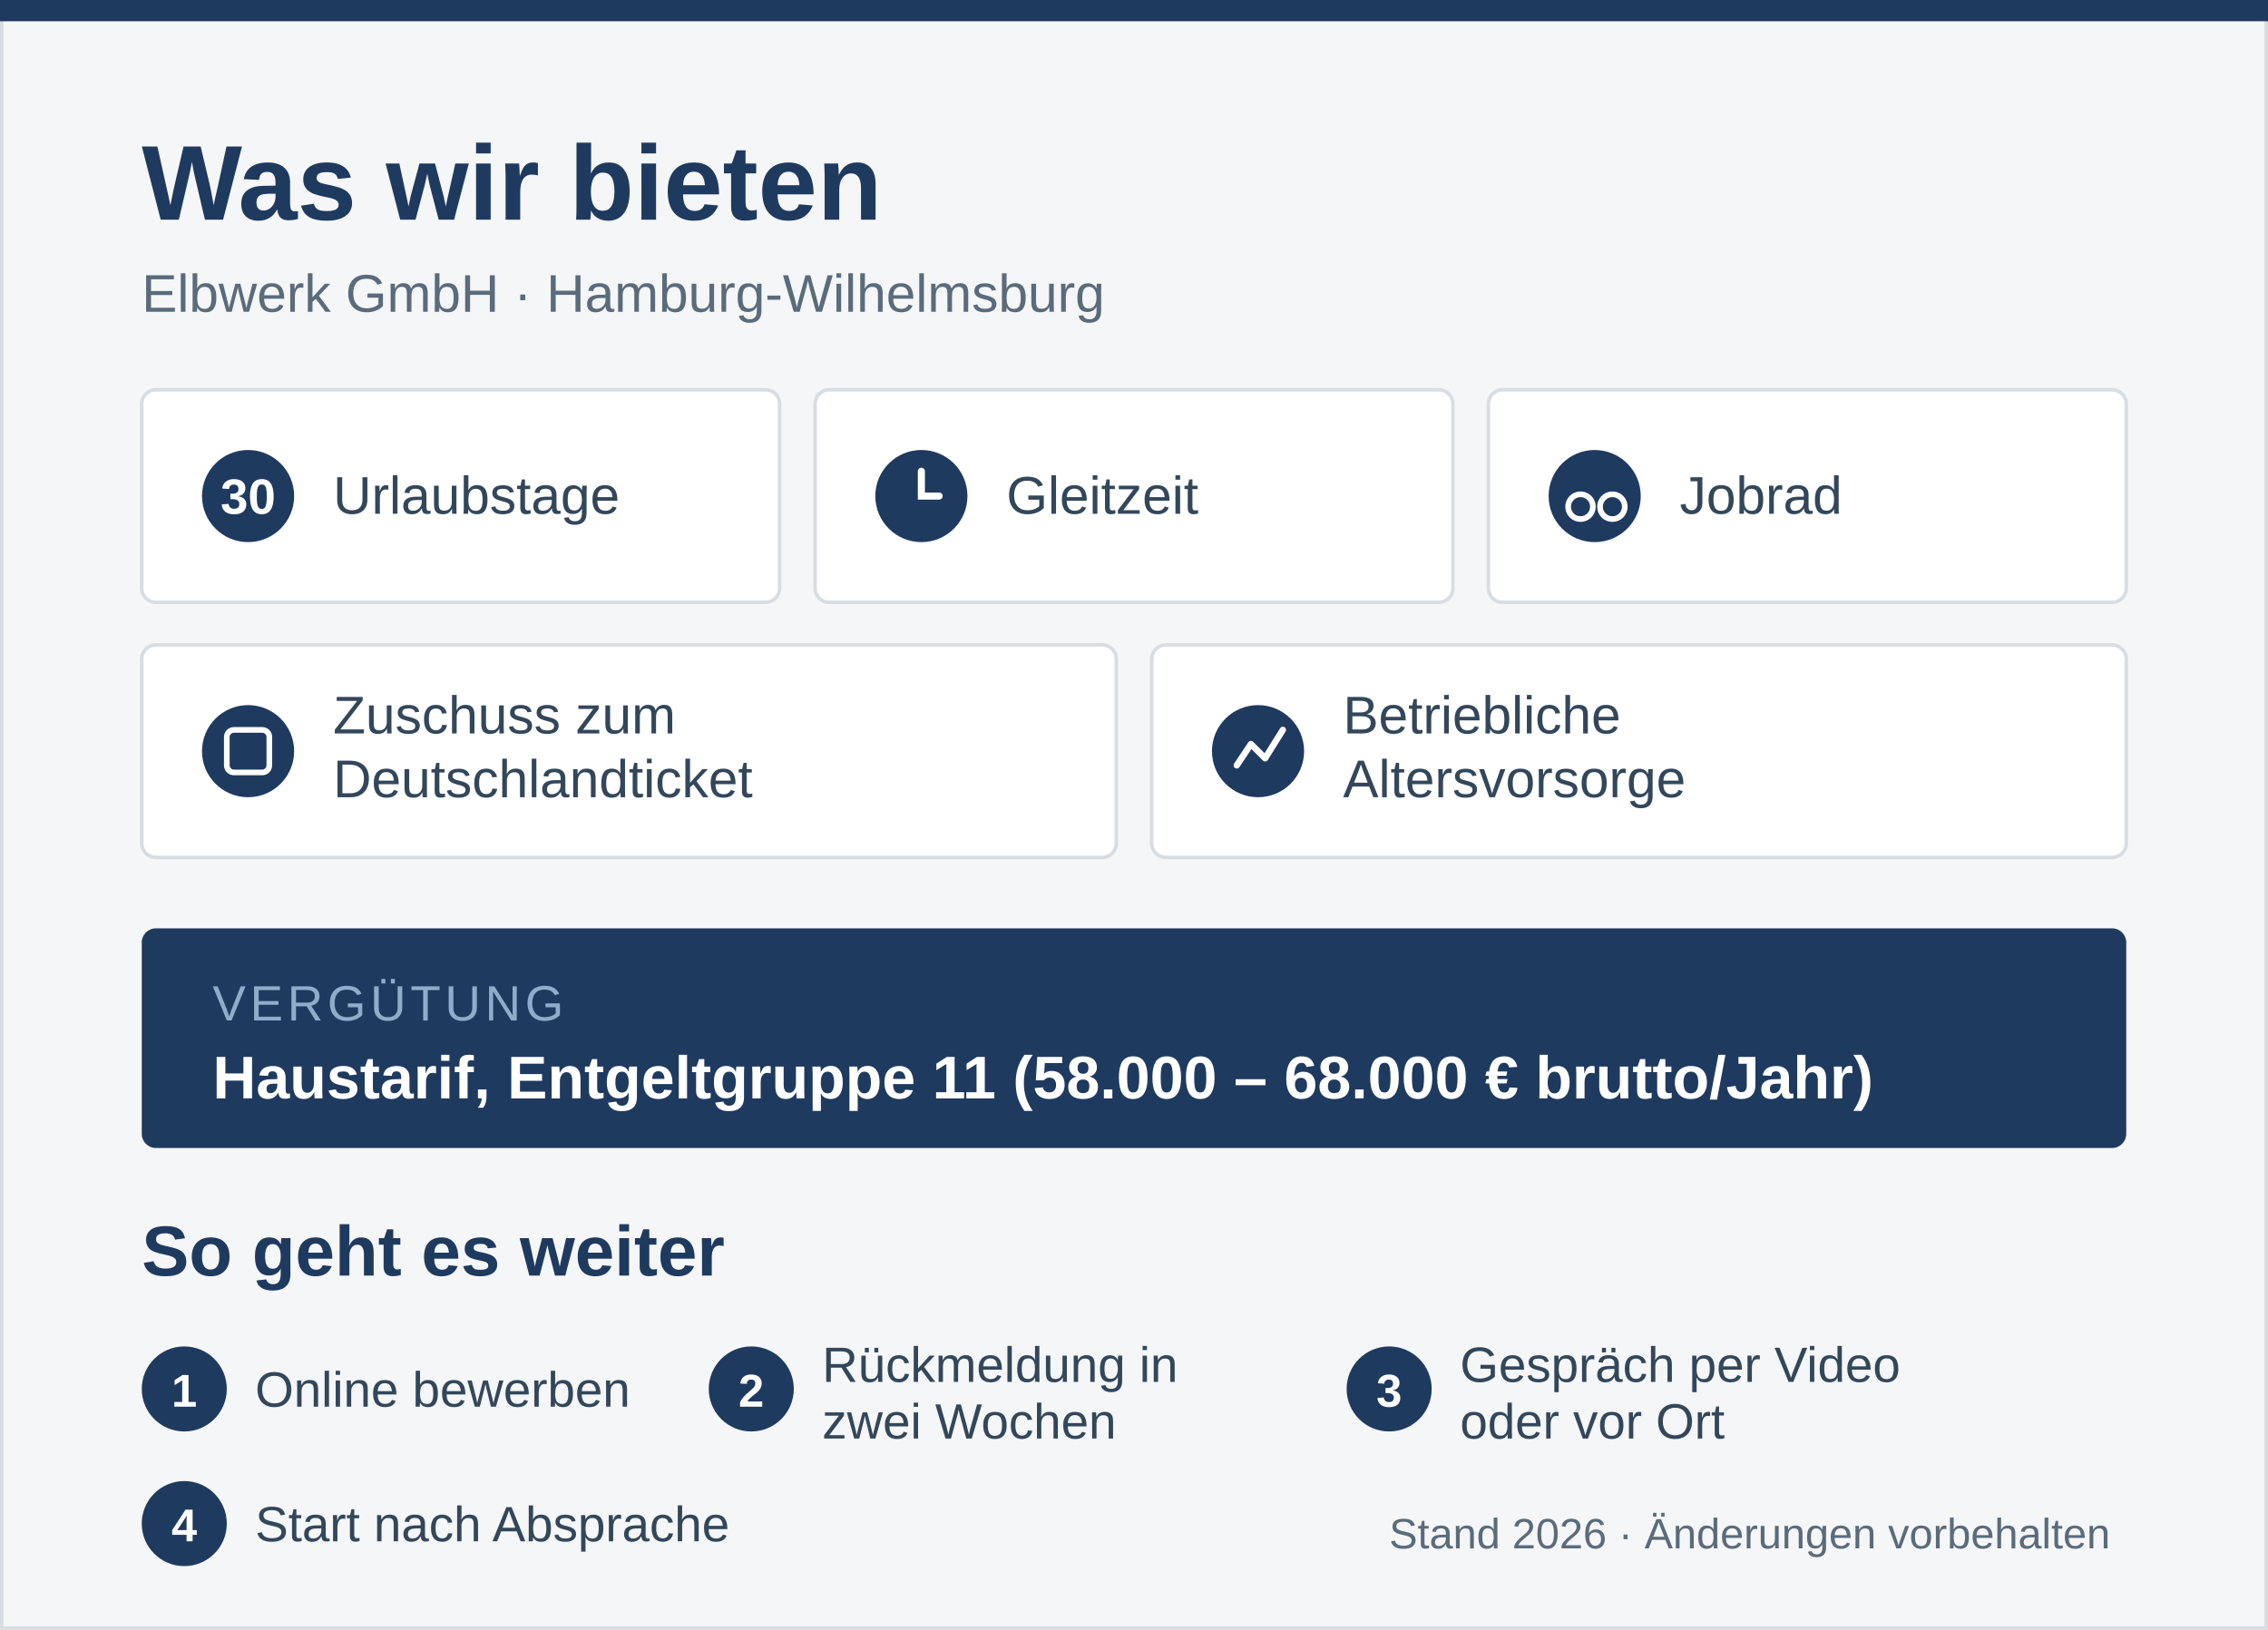
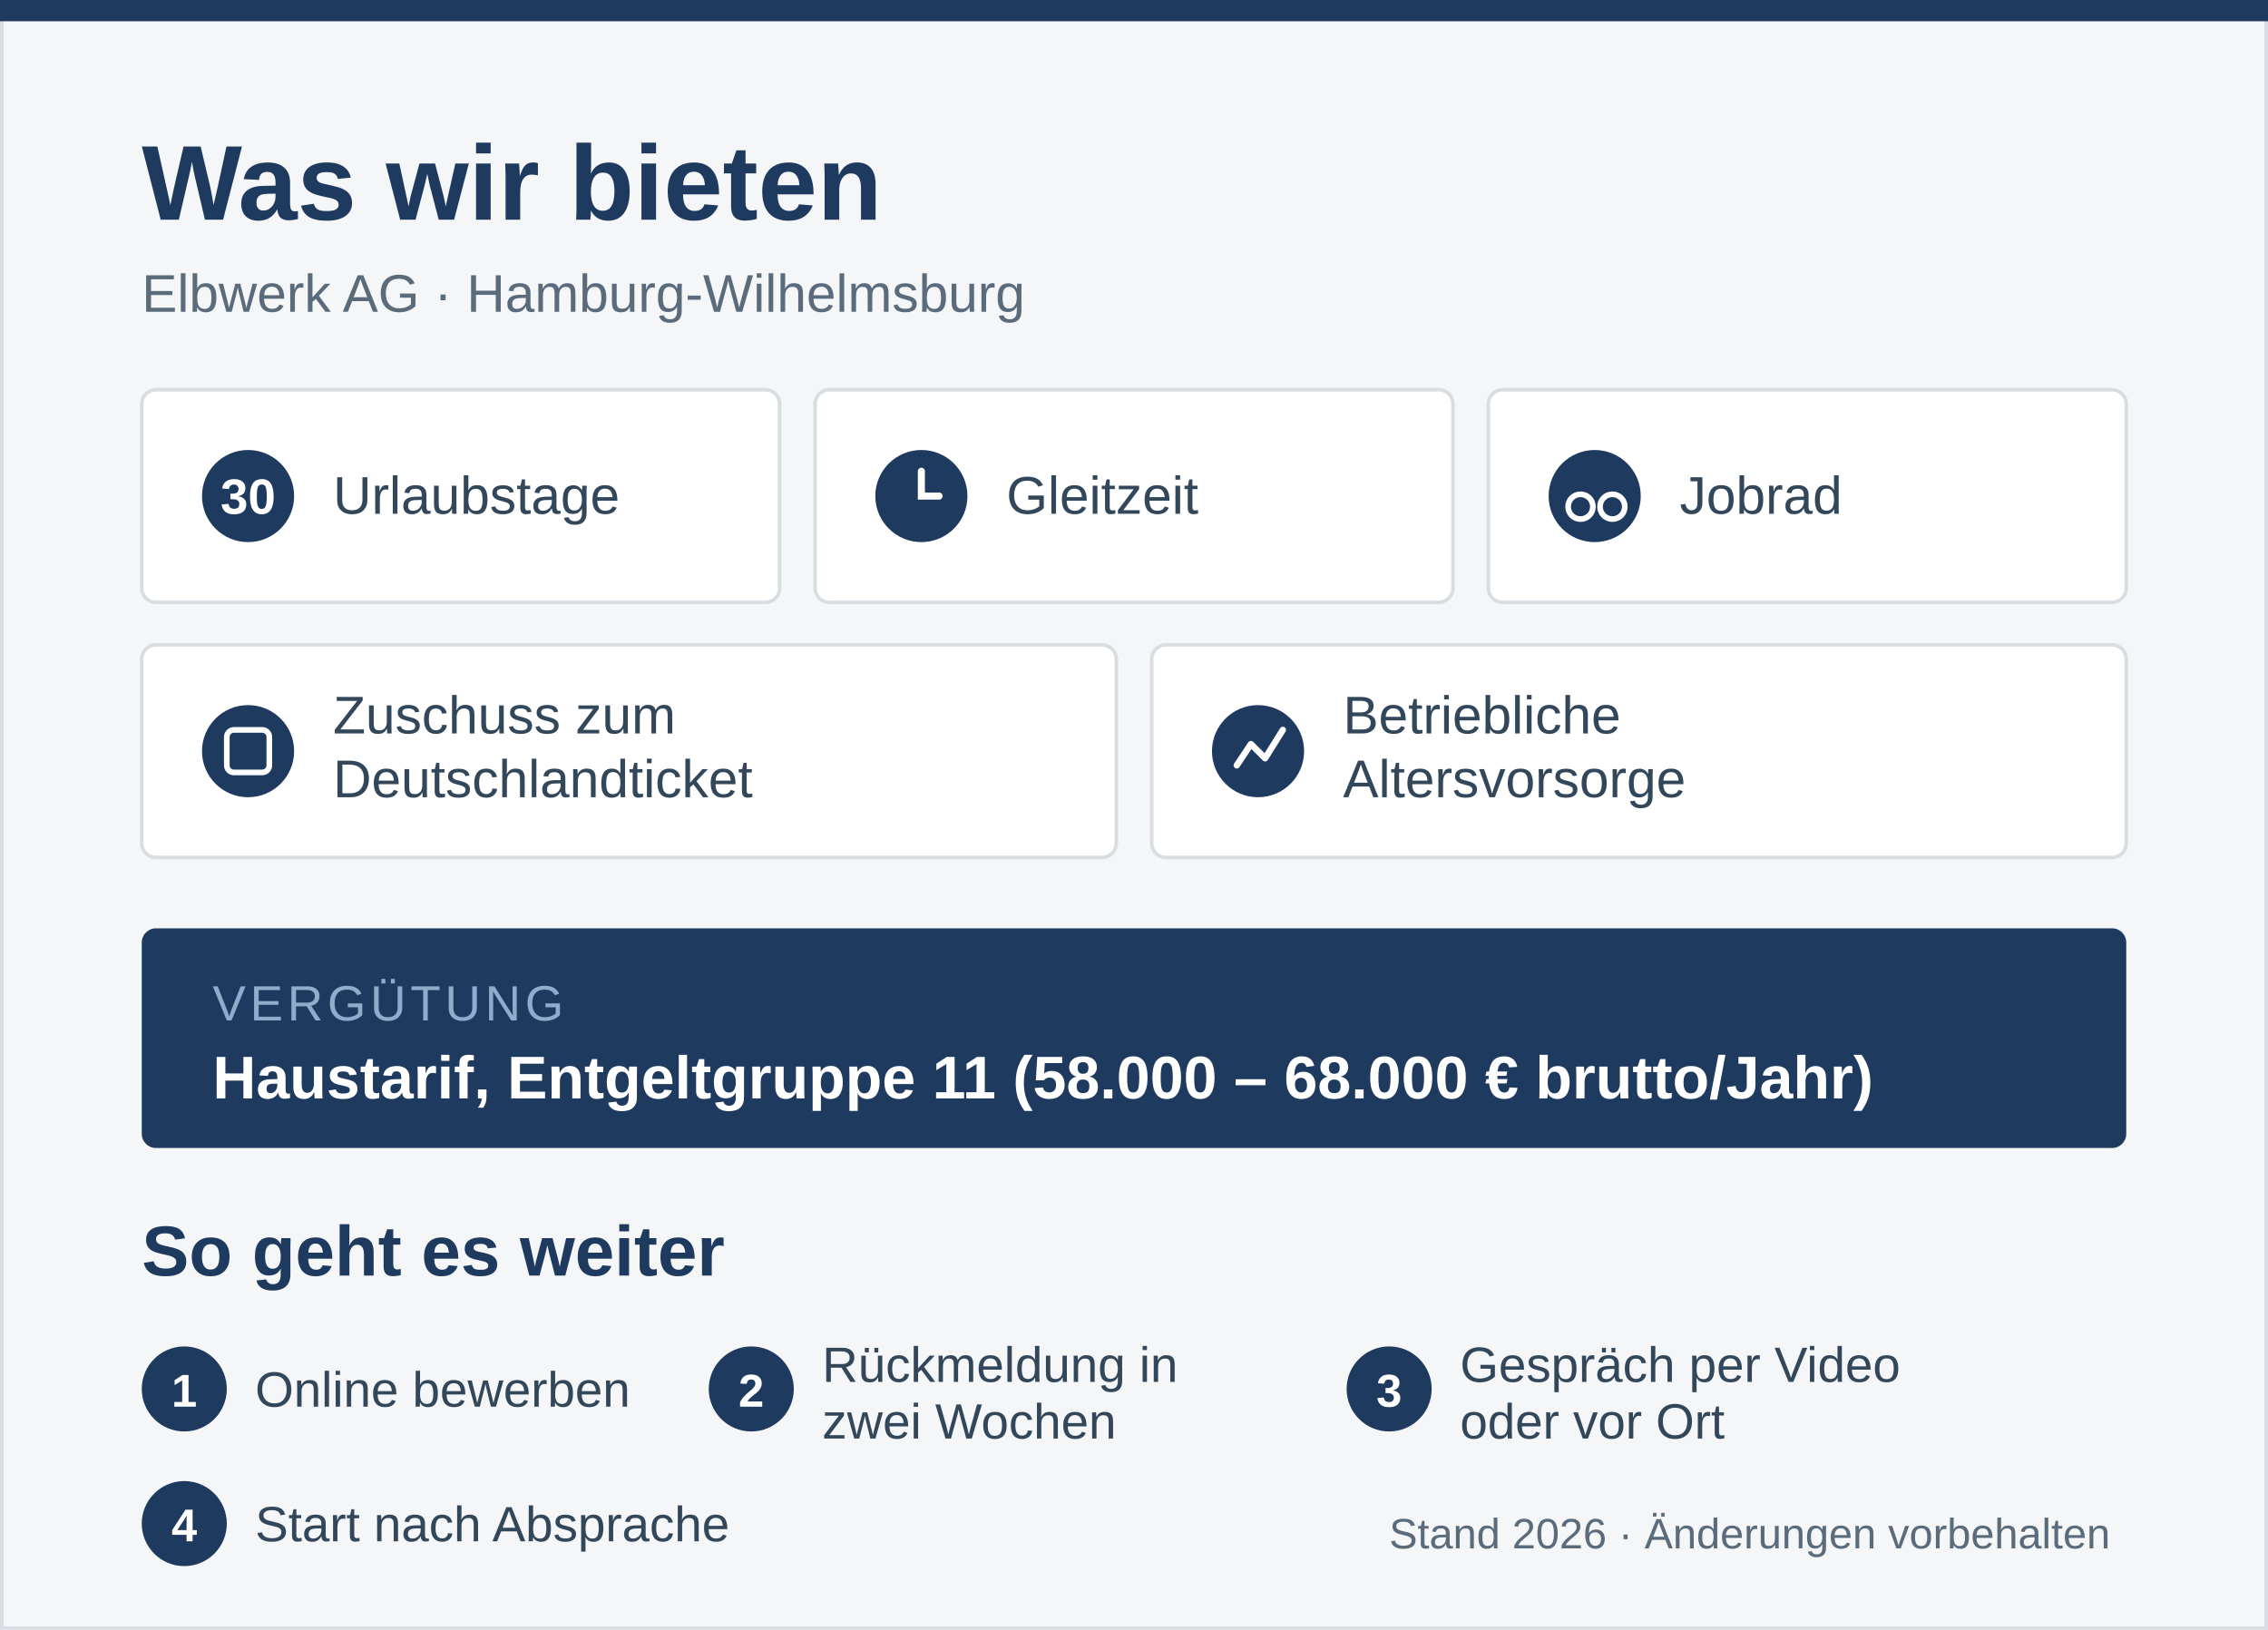
<svg xmlns="http://www.w3.org/2000/svg" viewBox="0 0 640 460" width="640" height="460" font-family="Arial, Helvetica, sans-serif">
  <rect width="640" height="460" fill="#FFFFFF" />
  <rect x="0.5" y="0.5" width="639" height="459" fill="#F5F6F7" stroke="#D8DDE2" />
  <rect x="0" y="0" width="640" height="6" fill="#1F3A5F" />
  <text x="40" y="62" font-size="30" font-weight="700" fill="#1F3A5F">Was wir bieten</text>
-   <text x="40" y="88" font-size="15" fill="#5A6B7B">Elbwerk GmbH · Hamburg-Wilhelmsburg</text>
+   <text x="40" y="88" font-size="15" fill="#5A6B7B">Elbwerk AG · Hamburg-Wilhelmsburg</text>
  <g>
    <rect x="40" y="110" width="180" height="60" rx="4" fill="#FFFFFF" stroke="#D8DDE2" />
    <circle cx="70" cy="140" r="13" fill="#1F3A5F" />
    <text x="70" y="145" font-size="14" font-weight="700" fill="#FFFFFF" text-anchor="middle">30</text>
    <text x="94" y="145" font-size="15" fill="#33475B">Urlaubstage</text>
  </g>
  <g>
    <rect x="230" y="110" width="180" height="60" rx="4" fill="#FFFFFF" stroke="#D8DDE2" />
    <circle cx="260" cy="140" r="13" fill="#1F3A5F" />
    <path d="M260 133 v7 h5" fill="none" stroke="#FFFFFF" stroke-width="2" stroke-linecap="round" />
    <text x="284" y="145" font-size="15" fill="#33475B">Gleitzeit</text>
  </g>
  <g>
    <rect x="420" y="110" width="180" height="60" rx="4" fill="#FFFFFF" stroke="#D8DDE2" />
    <circle cx="450" cy="140" r="13" fill="#1F3A5F" />
    <circle cx="446" cy="143" r="3.5" fill="none" stroke="#FFFFFF" stroke-width="1.6" />
    <circle cx="455" cy="143" r="3.5" fill="none" stroke="#FFFFFF" stroke-width="1.6" />
    <text x="474" y="145" font-size="15" fill="#33475B">Jobrad</text>
  </g>
  <g>
    <rect x="40" y="182" width="275" height="60" rx="4" fill="#FFFFFF" stroke="#D8DDE2" />
    <circle cx="70" cy="212" r="13" fill="#1F3A5F" />
    <rect x="64" y="206" width="12" height="12" rx="2" fill="none" stroke="#FFFFFF" stroke-width="1.6" />
    <text x="94" y="207" font-size="15" fill="#33475B">Zuschuss zum</text>
    <text x="94" y="225" font-size="15" fill="#33475B">Deutschlandticket</text>
  </g>
  <g>
    <rect x="325" y="182" width="275" height="60" rx="4" fill="#FFFFFF" stroke="#D8DDE2" />
    <circle cx="355" cy="212" r="13" fill="#1F3A5F" />
    <path d="M349 216 l4 -6 l4 4 l5 -8" fill="none" stroke="#FFFFFF" stroke-width="1.8" stroke-linecap="round" stroke-linejoin="round" />
    <text x="379" y="207" font-size="15" fill="#33475B">Betriebliche</text>
    <text x="379" y="225" font-size="15" fill="#33475B">Altersvorsorge</text>
  </g>
  <rect x="40" y="262" width="560" height="62" rx="4" fill="#1F3A5F" />
  <text x="60" y="288" font-size="14" letter-spacing="1.2" fill="#8FADCB">VERGÜTUNG</text>
  <text x="60" y="310" font-size="17" font-weight="700" fill="#FFFFFF">
    Haustarif, Entgeltgruppe 11 (58.000 – 68.000 € brutto/Jahr)
  </text>
  <text x="40" y="360" font-size="20" font-weight="700" fill="#1F3A5F">So geht es weiter</text>
  <g>
    <circle cx="52" cy="392" r="12" fill="#1F3A5F" />
    <text x="52" y="397" font-size="13" font-weight="700" fill="#FFFFFF" text-anchor="middle">1</text>
    <text x="72" y="397" font-size="14" fill="#33475B">Online bewerben</text>
    <circle cx="212" cy="392" r="12" fill="#1F3A5F" />
    <text x="212" y="397" font-size="13" font-weight="700" fill="#FFFFFF" text-anchor="middle">2</text>
    <text x="232" y="390" font-size="14" fill="#33475B">Rückmeldung in</text>
    <text x="232" y="406" font-size="14" fill="#33475B">zwei Wochen</text>
    <circle cx="392" cy="392" r="12" fill="#1F3A5F" />
    <text x="392" y="397" font-size="13" font-weight="700" fill="#FFFFFF" text-anchor="middle">3</text>
    <text x="412" y="390" font-size="14" fill="#33475B">Gespräch per Video</text>
    <text x="412" y="406" font-size="14" fill="#33475B">oder vor Ort</text>
    <circle cx="52" cy="430" r="12" fill="#1F3A5F" />
    <text x="52" y="435" font-size="13" font-weight="700" fill="#FFFFFF" text-anchor="middle">4</text>
    <text x="72" y="435" font-size="14" fill="#33475B">Start nach Absprache</text>
  </g>
  <text x="392" y="437" font-size="12" fill="#5A6B7B">Stand 2026 · Änderungen vorbehalten</text>
</svg>
